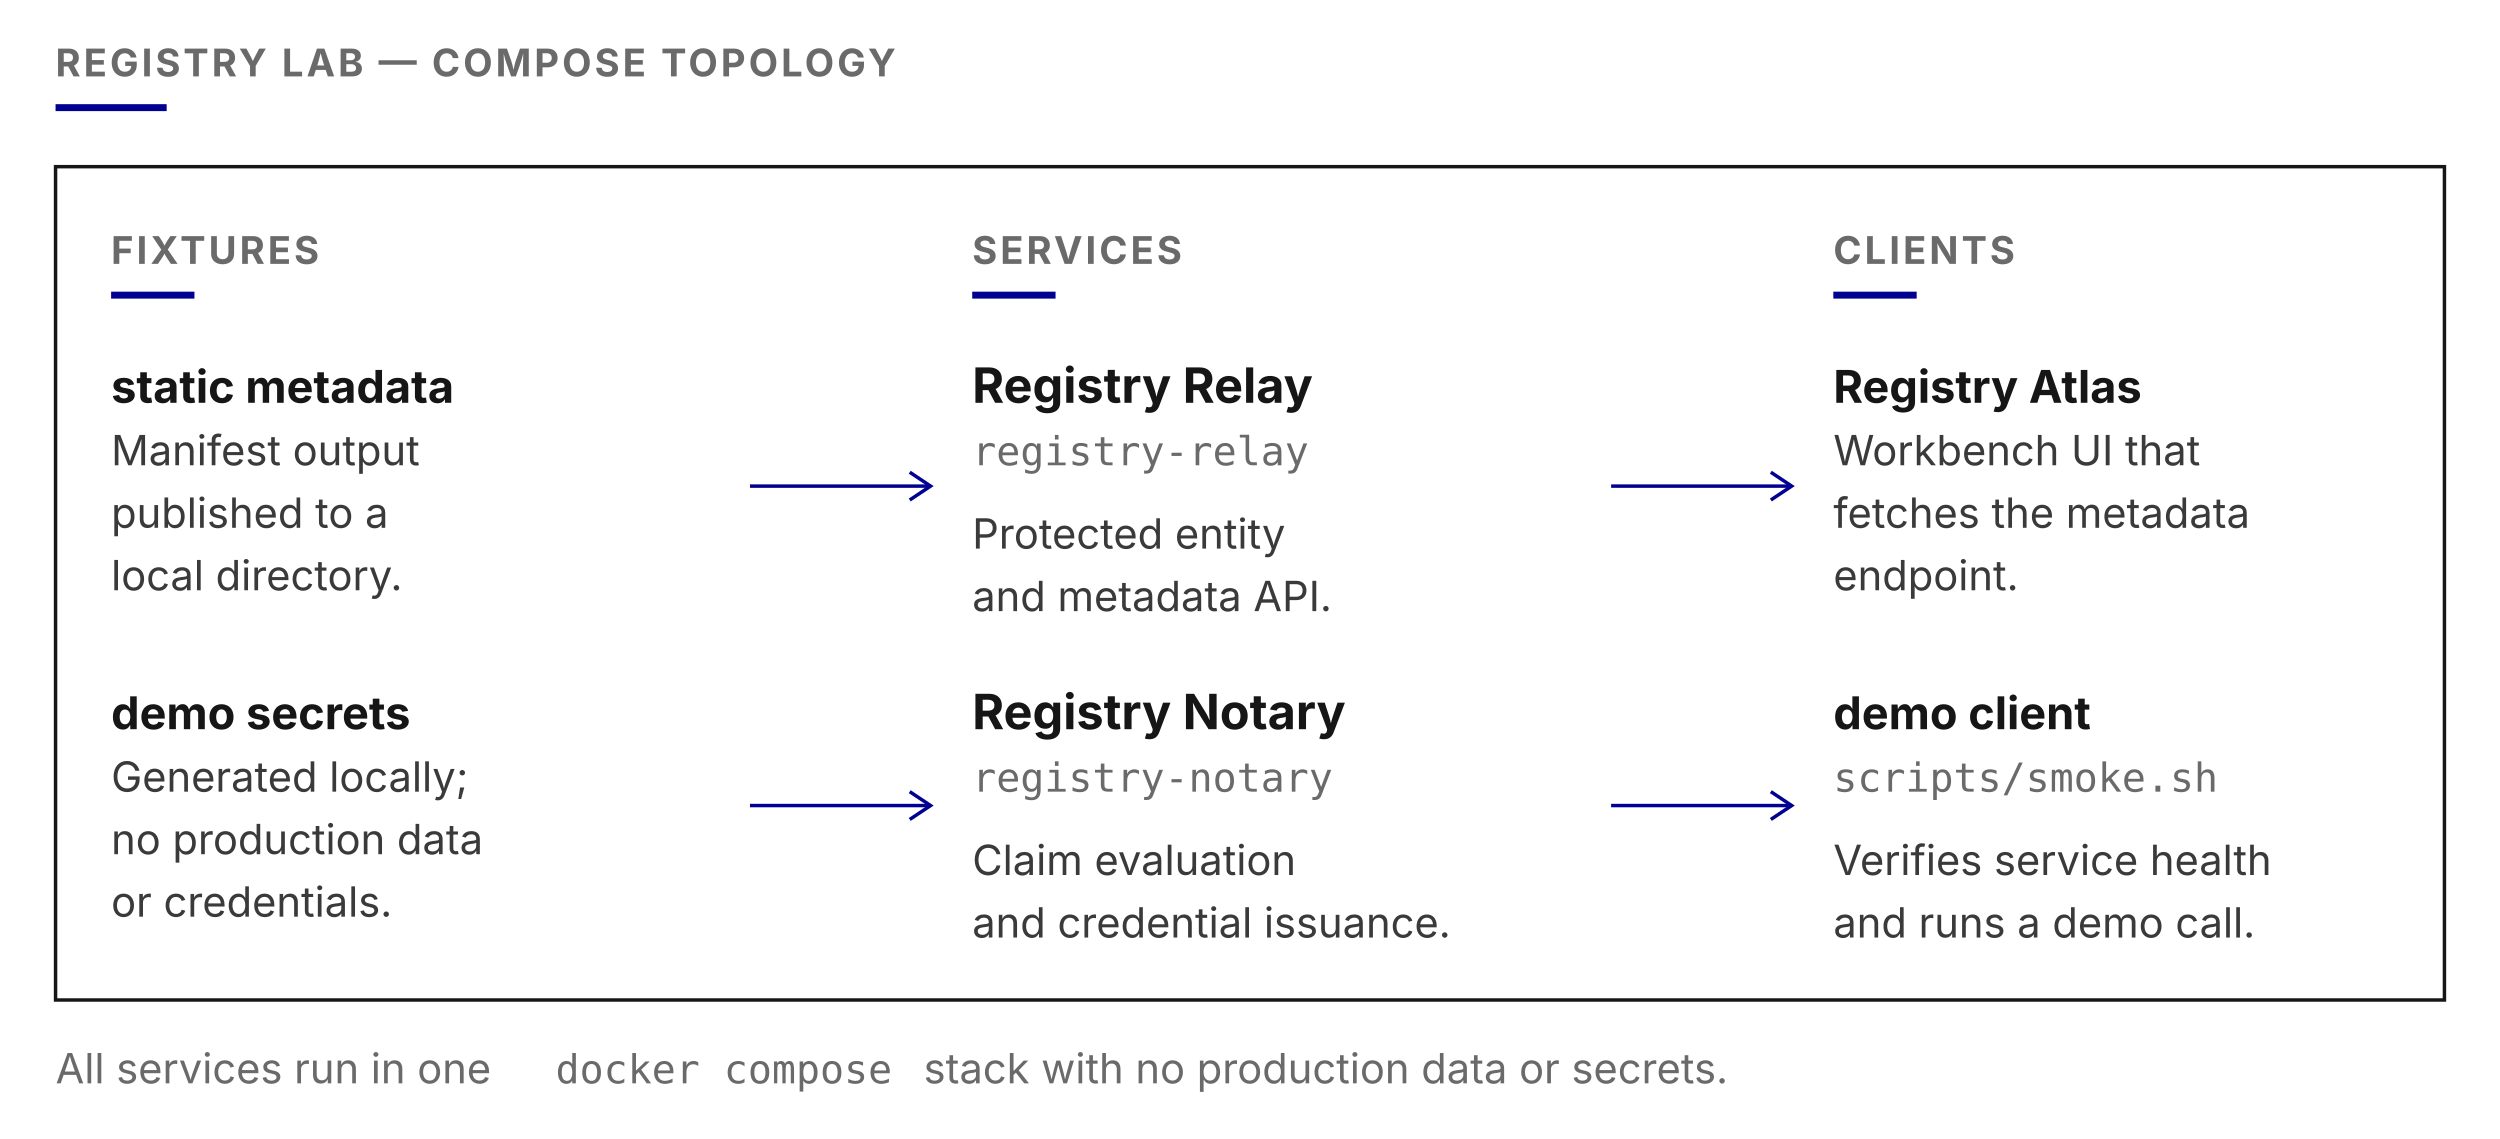
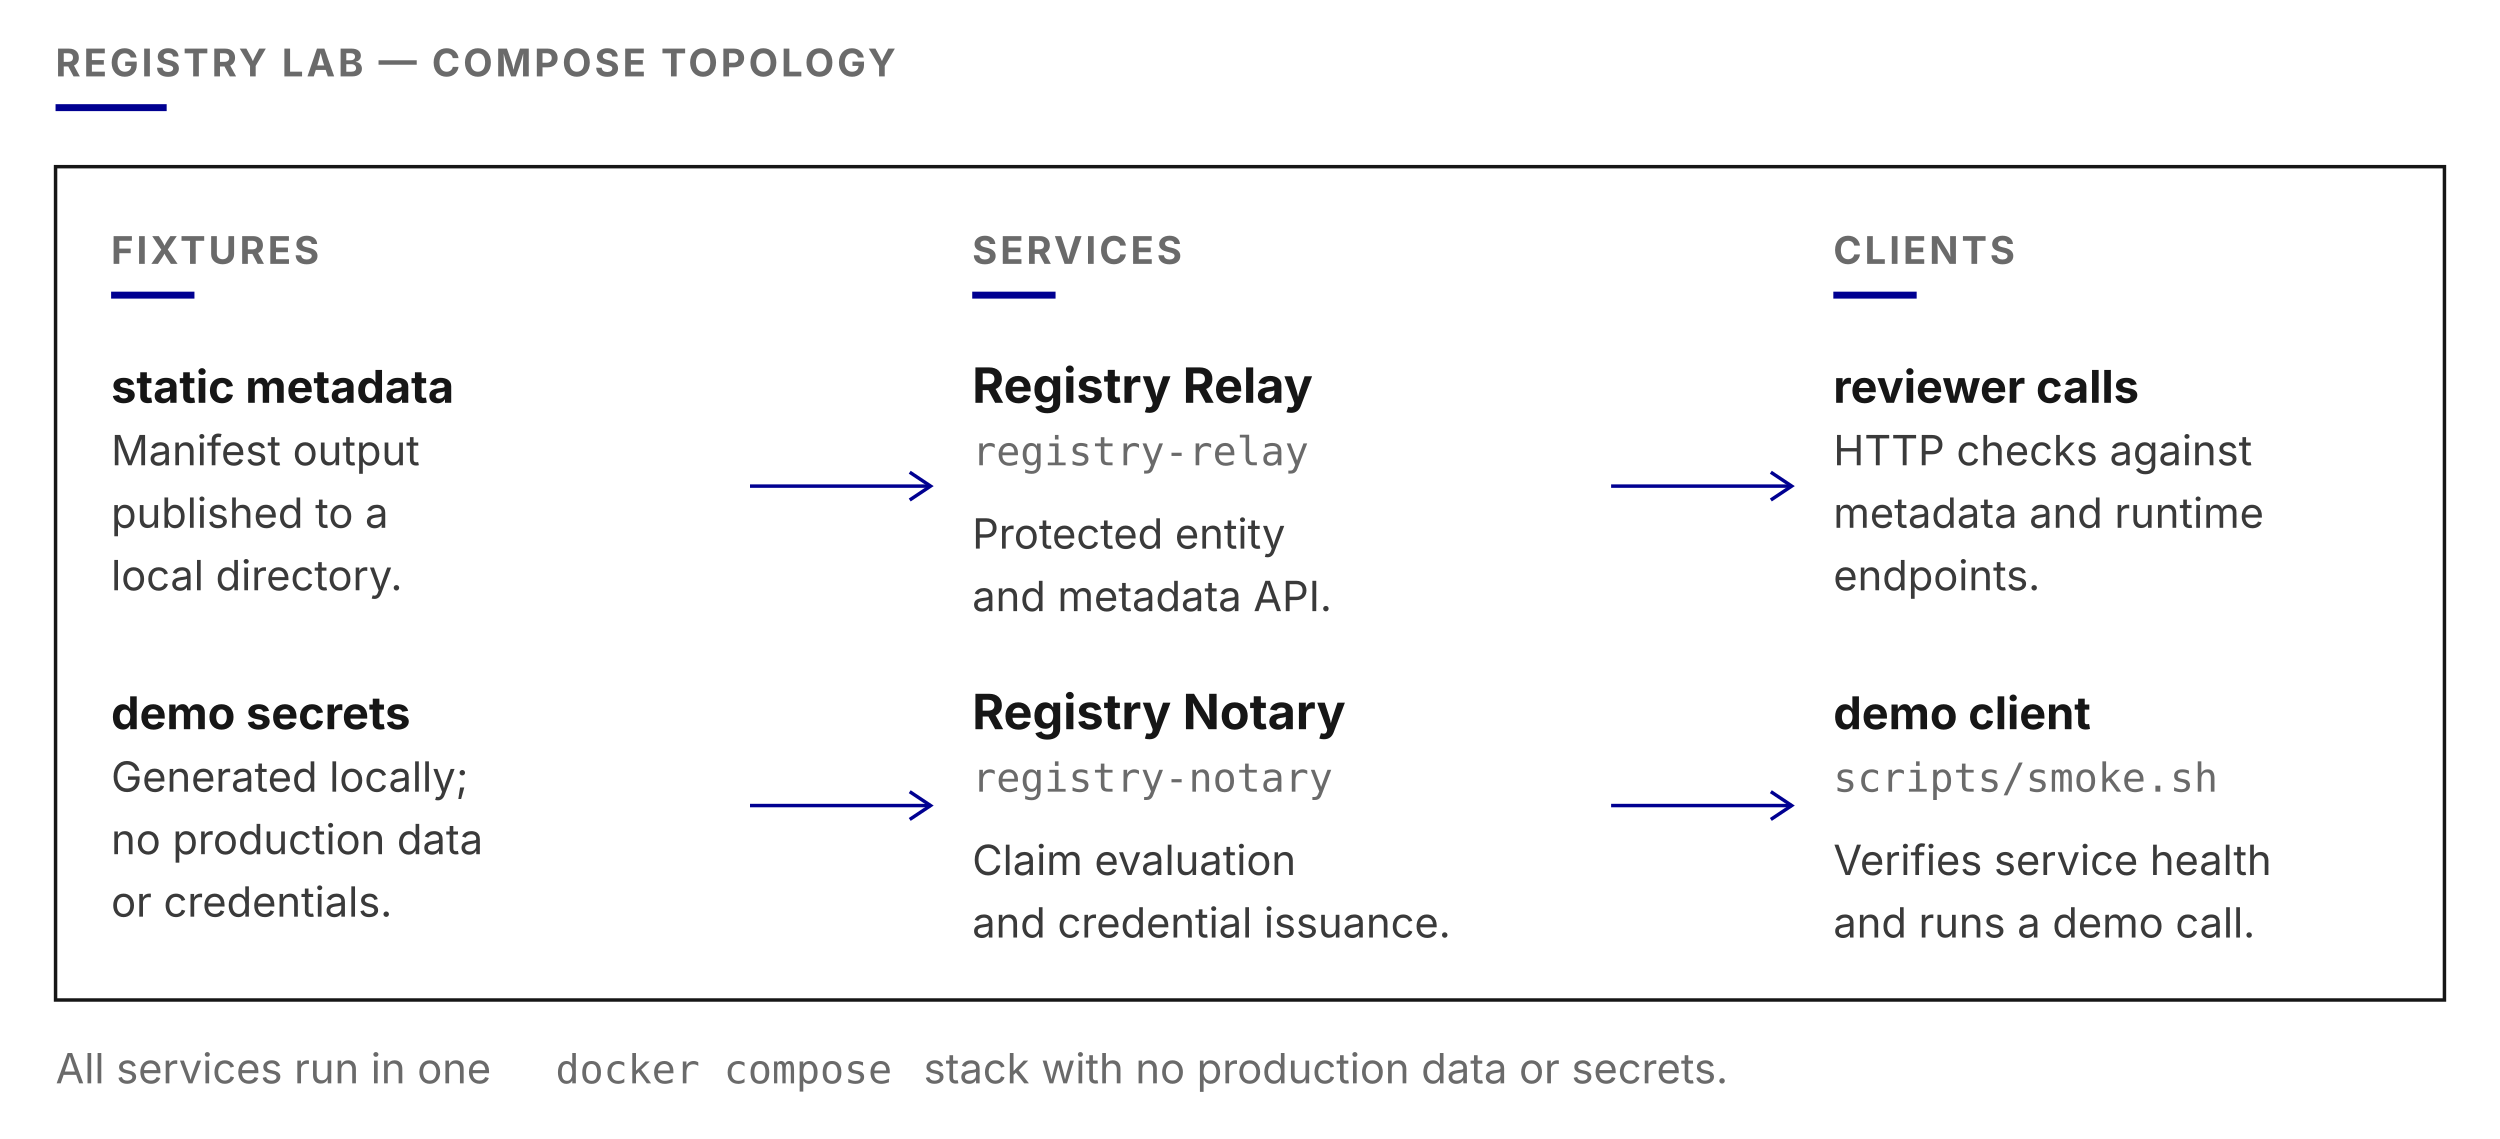
<svg xmlns="http://www.w3.org/2000/svg" viewBox="0 0 720 328" role="img" font-family="'Public Sans', system-ui, -apple-system, BlinkMacSystemFont, sans-serif" text-rendering="geometricPrecision">
  <text x="16" y="22" fill="#6a6a6a" font-size="11" font-weight="700" letter-spacing="0.08em">REGISTRY LAB — COMPOSE TOPOLOGY</text>
  <rect x="16" y="30" width="32" height="2" fill="#000091" />
  <rect x="16" y="48" width="688" height="240" fill="none" stroke="#161616" stroke-width="1" />
  <g fill="#6a6a6a" font-size="11" font-weight="700" letter-spacing="0.08em">
    <text x="32" y="76">FIXTURES</text>
    <text x="280" y="76">SERVICES</text>
    <text x="528" y="76">CLIENTS</text>
  </g>
  <g fill="#000091">
    <rect x="32" y="84" width="24" height="2" />
    <rect x="280" y="84" width="24" height="2" />
    <rect x="528" y="84" width="24" height="2" />
  </g>
  <text x="32" y="116" fill="#161616" font-size="13" font-weight="700">static metadata</text>
  <text x="32" y="134" fill="#3a3a3a" font-size="12">Manifest output</text>
  <text x="32" y="152" fill="#3a3a3a" font-size="12">published to a</text>
  <text x="32" y="170" fill="#3a3a3a" font-size="12">local directory.</text>
  <text x="32" y="210" fill="#161616" font-size="13" font-weight="700">demo secrets</text>
  <text x="32" y="228" fill="#3a3a3a" font-size="12">Generated locally;</text>
  <text x="32" y="246" fill="#3a3a3a" font-size="12">no production data</text>
  <text x="32" y="264" fill="#3a3a3a" font-size="12">or credentials.</text>
  <g stroke="#000091" stroke-width="1" fill="none">
    <line x1="216" y1="140" x2="268" y2="140" />
    <polyline points="262,136 268,140 262,144" />
    <line x1="216" y1="232" x2="268" y2="232" />
    <polyline points="262,228 268,232 262,236" />
  </g>
  <text x="280" y="116" fill="#161616" font-size="14" font-weight="700">Registry Relay</text>
  <text x="280" y="134" fill="#6a6a6a" font-size="11.5" font-family="'IBM Plex Mono', ui-monospace, SFMono-Regular, monospace">registry-relay</text>
  <text x="280" y="158" fill="#3a3a3a" font-size="12">Protected entity</text>
  <text x="280" y="176" fill="#3a3a3a" font-size="12">and metadata API.</text>
  <text x="280" y="210" fill="#161616" font-size="14" font-weight="700">Registry Notary</text>
  <text x="280" y="228" fill="#6a6a6a" font-size="11.5" font-family="'IBM Plex Mono', ui-monospace, SFMono-Regular, monospace">registry-notary</text>
  <text x="280" y="252" fill="#3a3a3a" font-size="12">Claim evaluation</text>
  <text x="280" y="270" fill="#3a3a3a" font-size="12">and credential issuance.</text>
  <g stroke="#000091" stroke-width="1" fill="none">
    <line x1="464" y1="140" x2="516" y2="140" />
    <polyline points="510,136 516,140 510,144" />
    <line x1="464" y1="232" x2="516" y2="232" />
    <polyline points="510,228 516,232 510,236" />
  </g>
-   <text x="528" y="116" fill="#161616" font-size="13" font-weight="700">Registry Atlas</text>
-   <text x="528" y="134" fill="#3a3a3a" font-size="12">Workbench UI that</text>
-   <text x="528" y="152" fill="#3a3a3a" font-size="12">fetches the metadata</text>
-   <text x="528" y="170" fill="#3a3a3a" font-size="12">endpoint.</text>
+   <text x="528" y="116" fill="#161616" font-size="13" font-weight="700">reviewer calls</text>
+   <text x="528" y="134" fill="#3a3a3a" font-size="12">HTTP checks against</text>
+   <text x="528" y="152" fill="#3a3a3a" font-size="12">metadata and runtime</text>
+   <text x="528" y="170" fill="#3a3a3a" font-size="12">endpoints.</text>
  <text x="528" y="210" fill="#161616" font-size="13" font-weight="700">demo client</text>
  <text x="528" y="228" fill="#6a6a6a" font-size="11.5" font-family="'IBM Plex Mono', ui-monospace, SFMono-Regular, monospace">scripts/smoke.sh</text>
  <text x="528" y="252" fill="#3a3a3a" font-size="12">Verifies service health</text>
  <text x="528" y="270" fill="#3a3a3a" font-size="12">and runs a demo call.</text>
  <text x="16" y="312" fill="#6a6a6a" font-size="12">All services run in one</text>
  <text x="160" y="312" fill="#6a6a6a" font-size="11.5" font-family="'IBM Plex Mono', ui-monospace, SFMono-Regular, monospace">docker compose</text>
  <text x="266" y="312" fill="#6a6a6a" font-size="12">stack with no production data or secrets.</text>
</svg>
